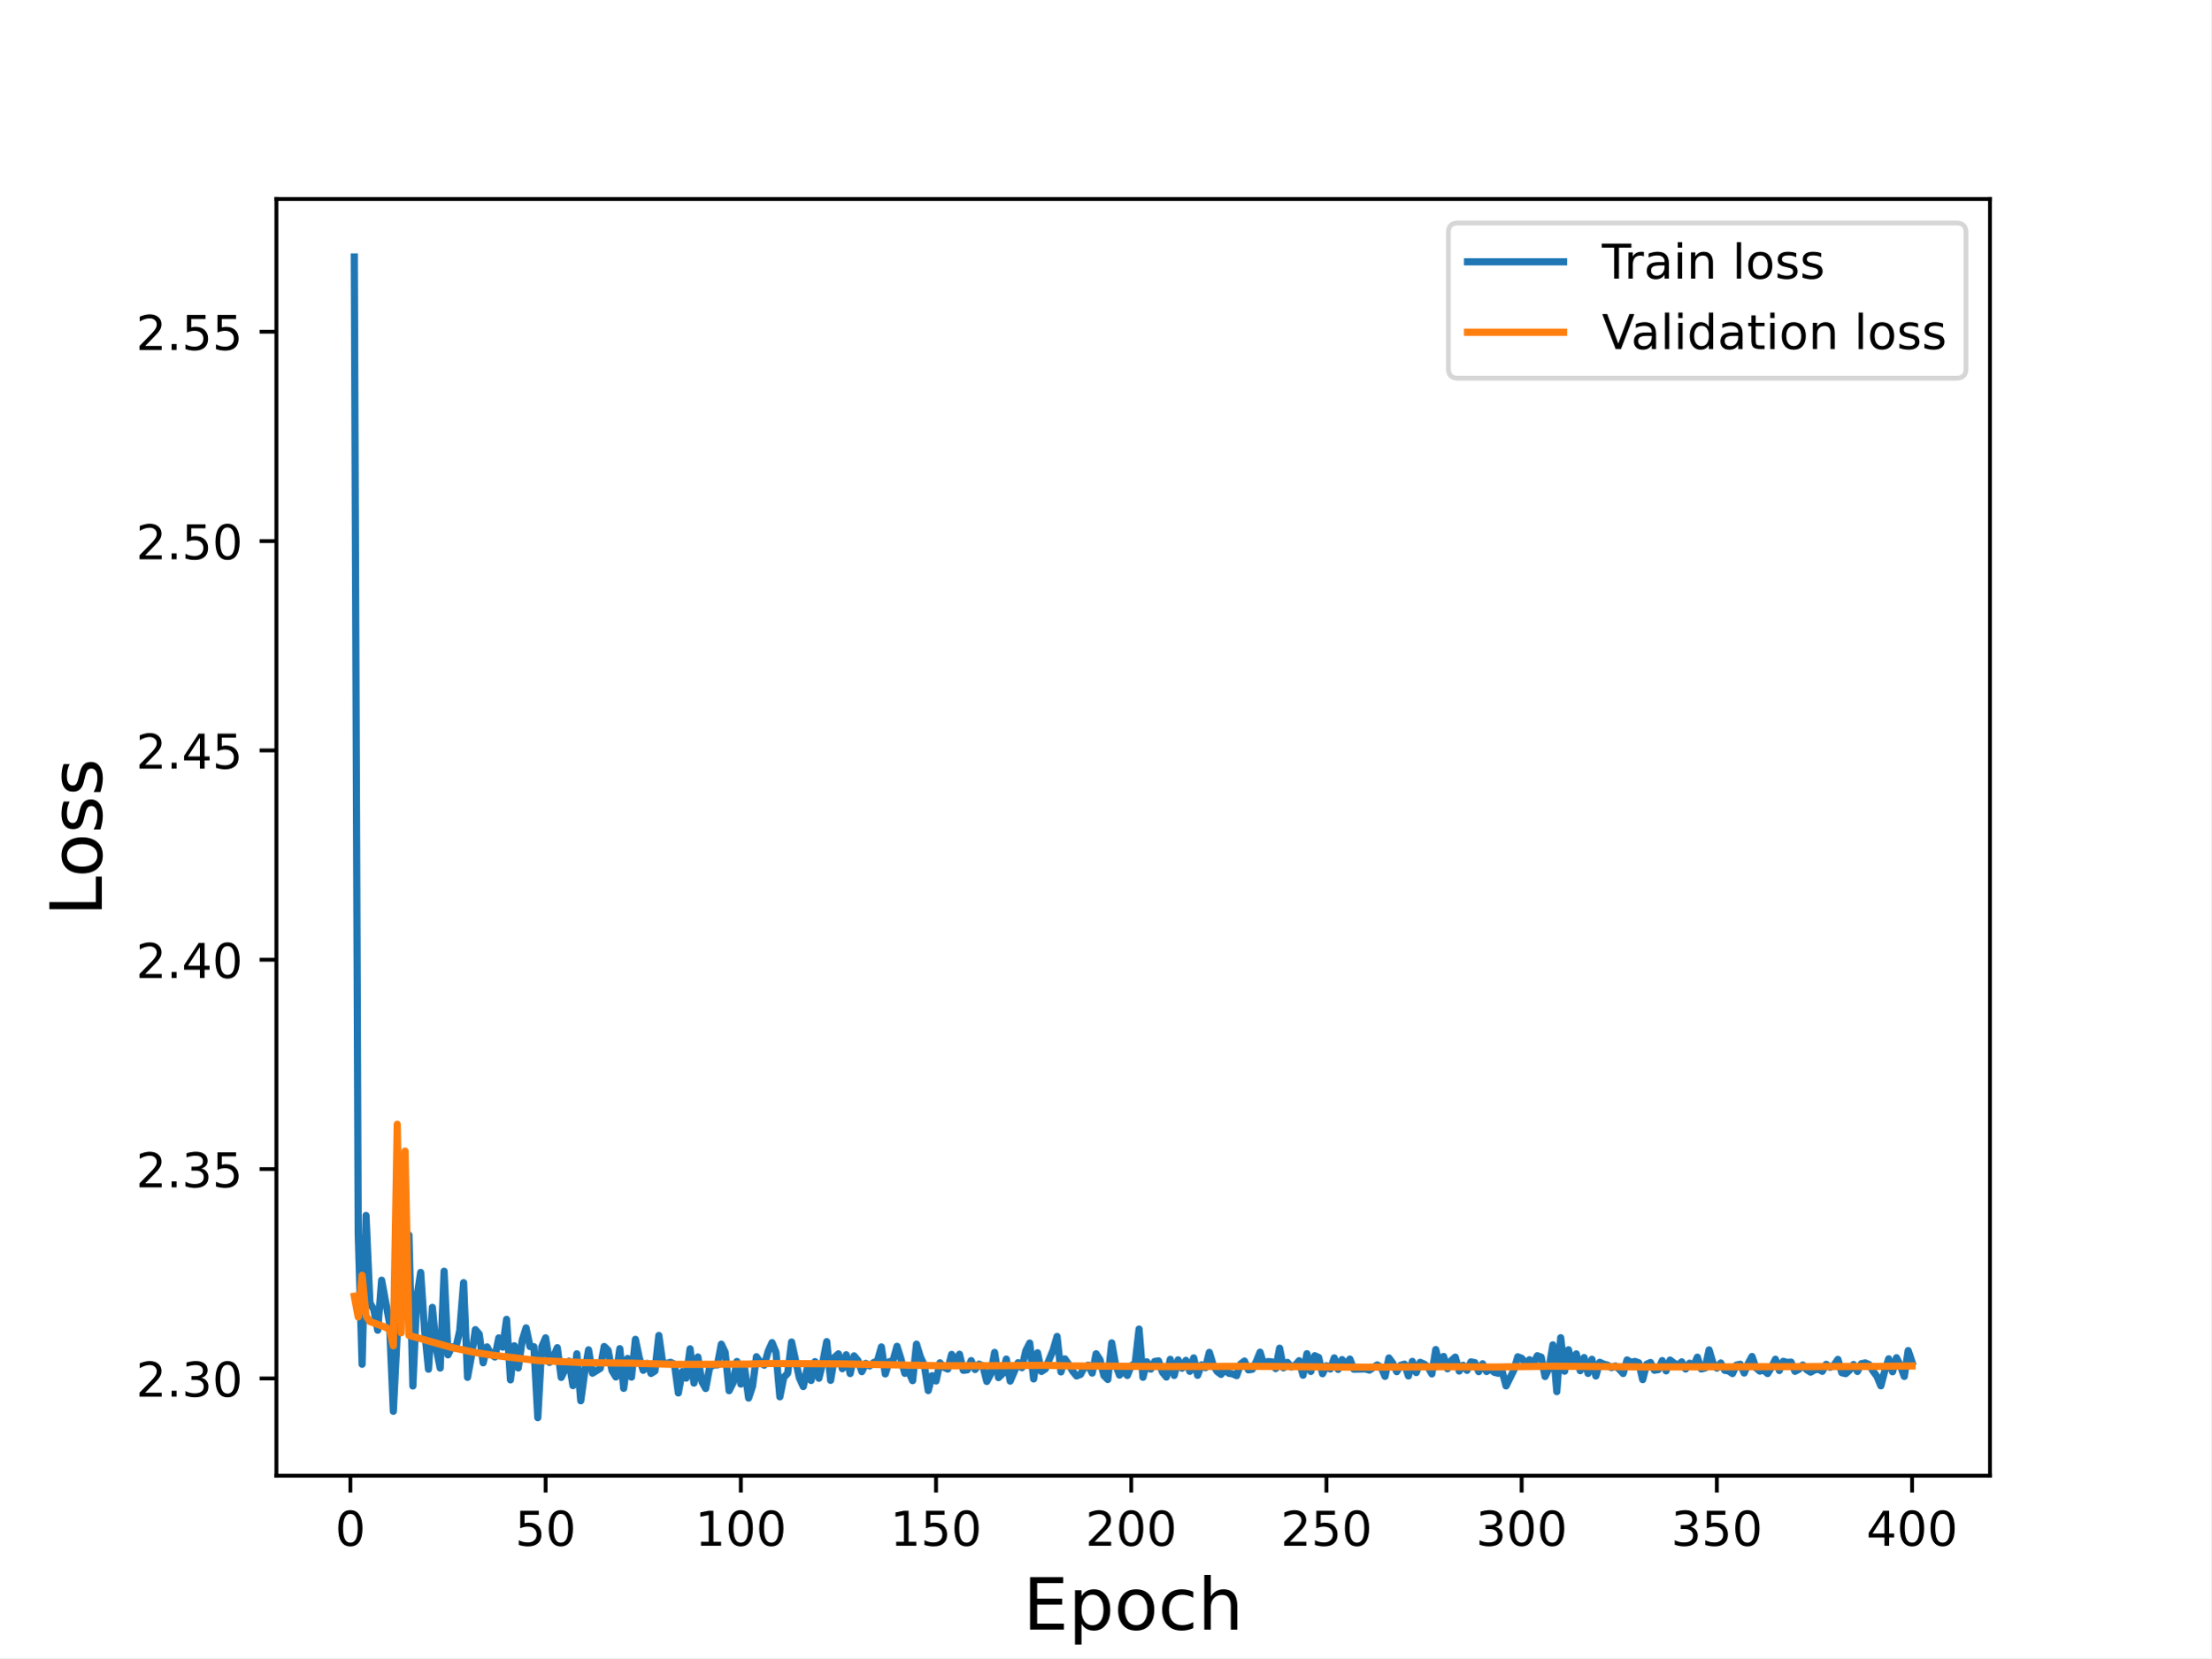
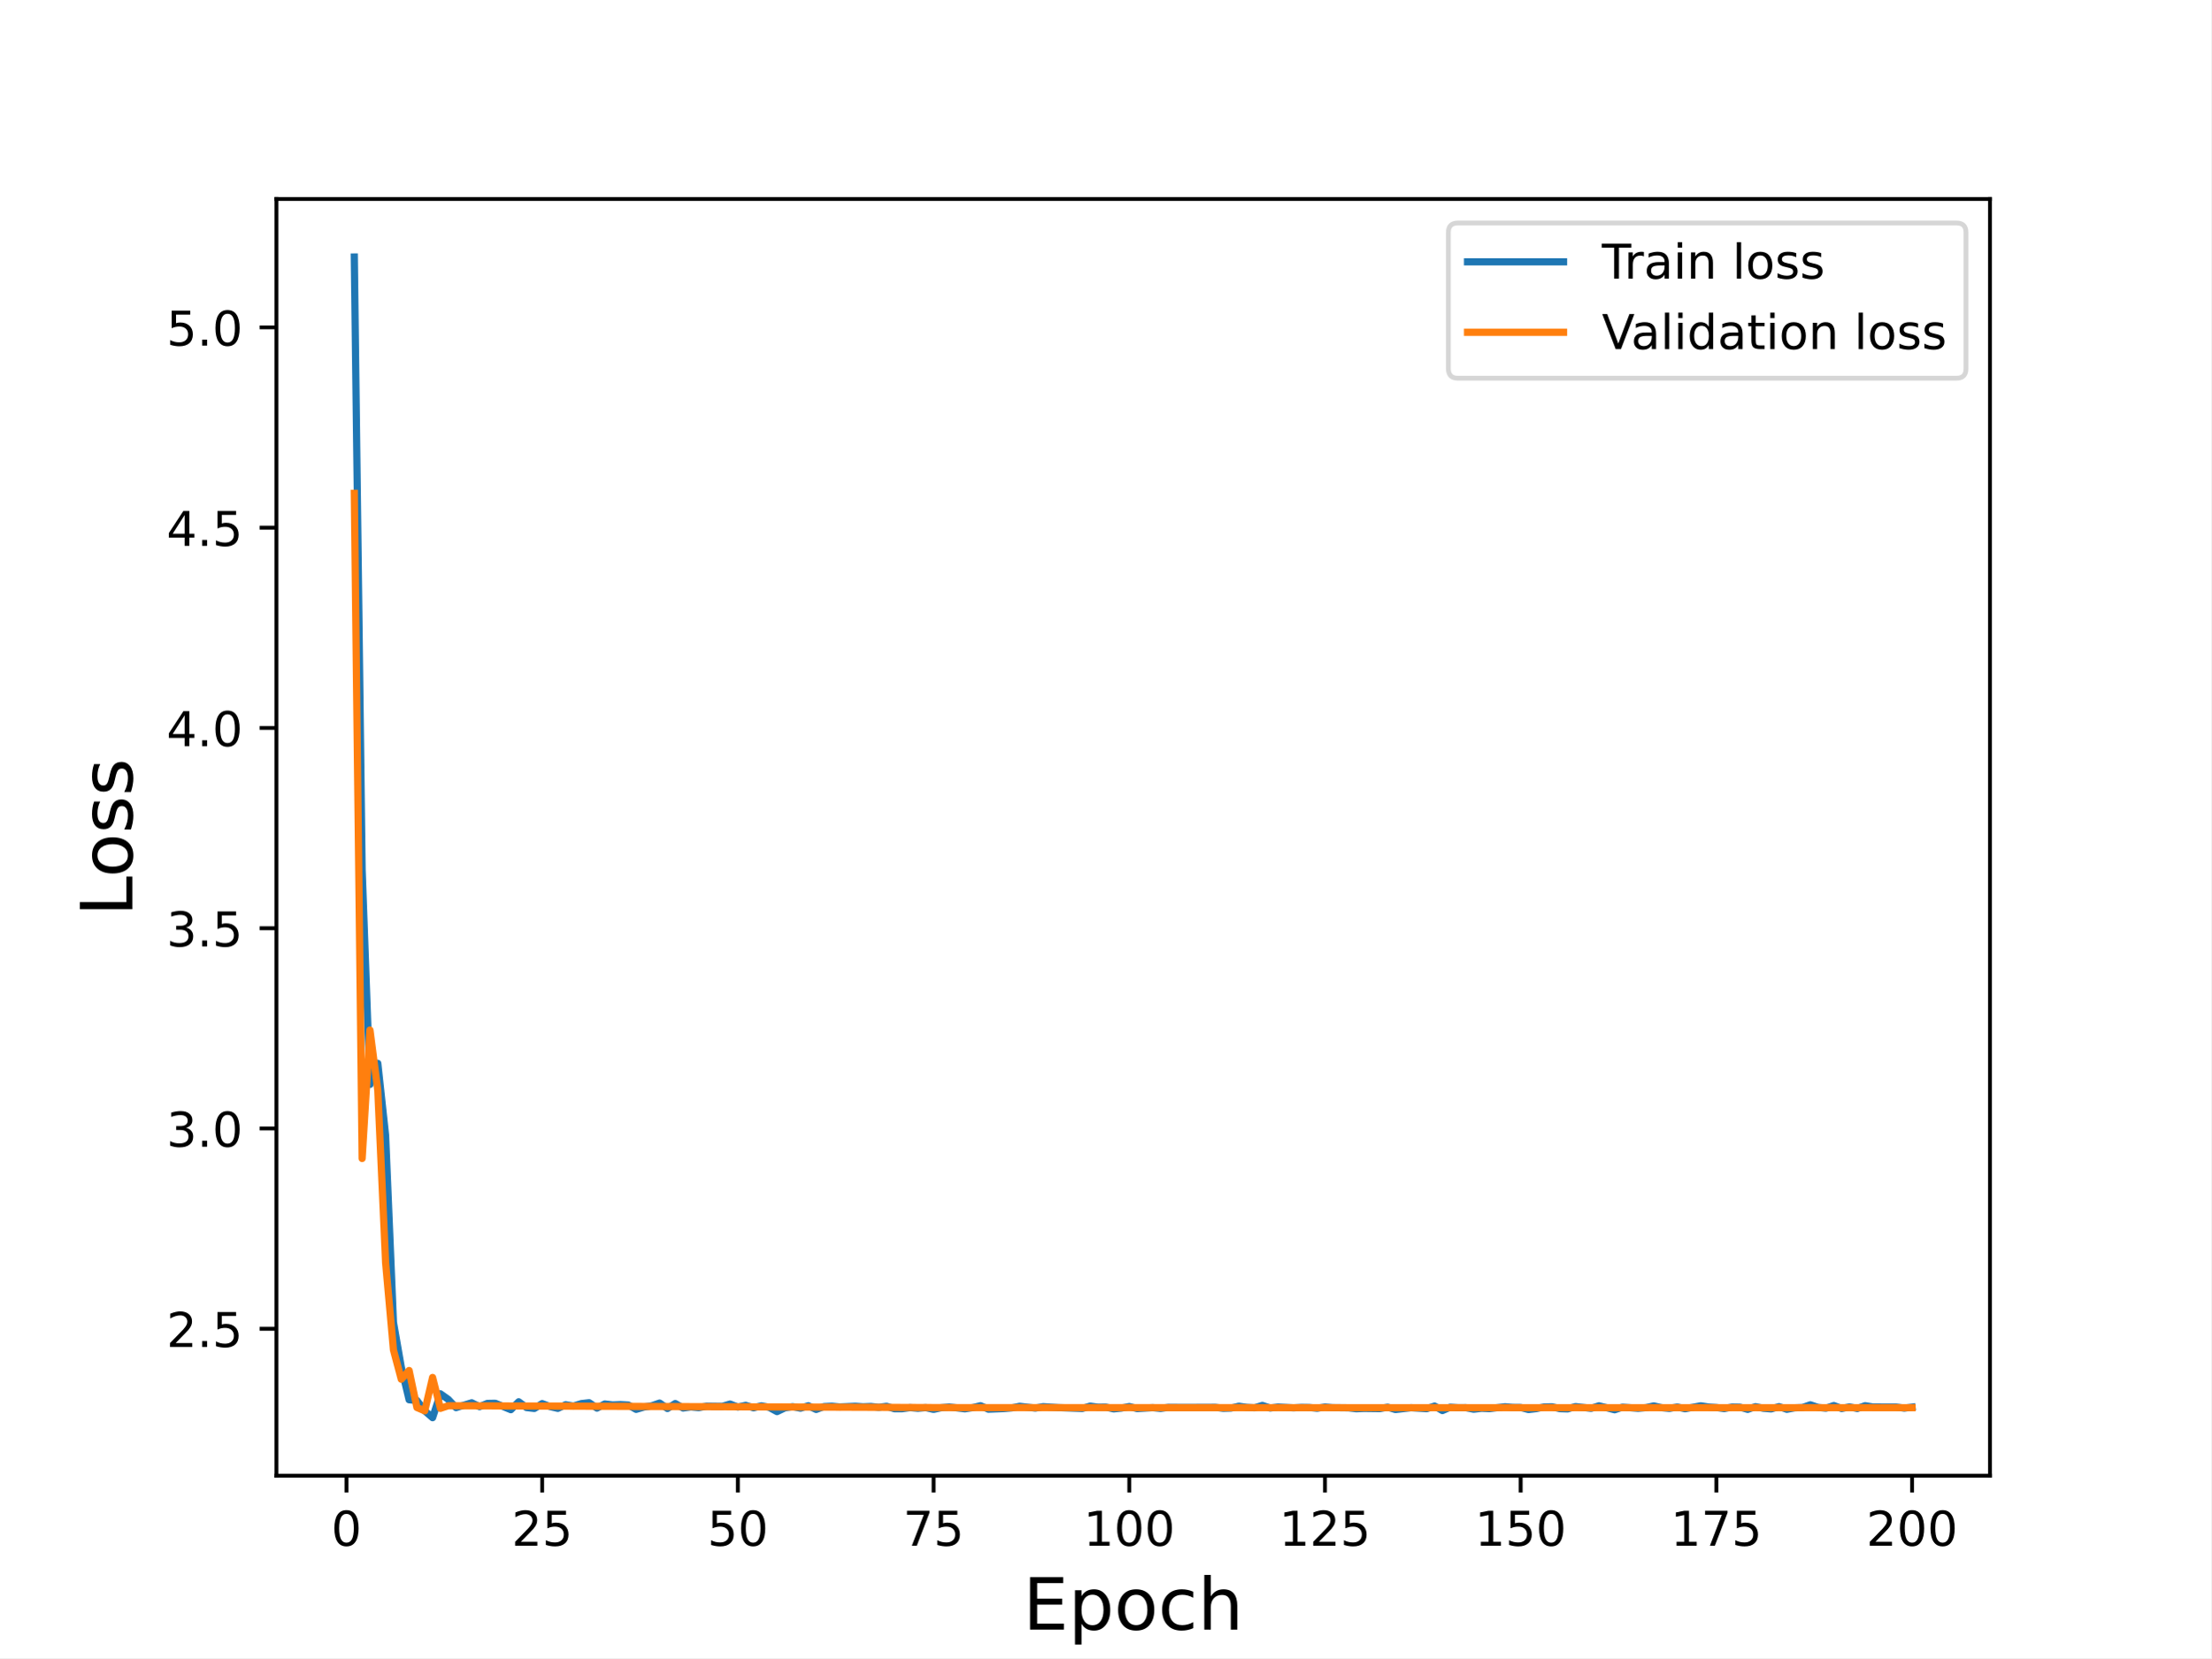
<svg xmlns="http://www.w3.org/2000/svg" xmlns:xlink="http://www.w3.org/1999/xlink" height="345.6pt" version="1.1" viewBox="0 0 460.8 345.6" width="460.8pt">
  <defs>
    <style type="text/css">*{stroke-linecap:butt;stroke-linejoin:round;}</style>
  </defs>
  <g id="figure_1">
    <g id="patch_1">
      <path d="M 0 345.6  L 460.8 345.6  L 460.8 0  L 0 0  z " style="fill:#ffffff;" />
    </g>
    <g id="axes_1">
      <g id="patch_2">
        <path d="M 57.6 307.584  L 414.72 307.584  L 414.72 41.472  L 57.6 41.472  z " style="fill:#ffffff;" />
      </g>
      <g id="matplotlib.axis_1">
        <g id="xtick_1">
          <g id="line2d_1">
            <defs>
-               <path d="M 0 0  L 0 3.5  " id="mcd200c291d" style="stroke:#000000;stroke-width:0.8;" />
-             </defs>
-             <g>
-               <use style="stroke:#000000;stroke-width:0.8;" x="73.019" xlink:href="#mcd200c291d" y="307.584" />
+               <path d="M 0 0  L 0 3.5  " id="m74b57b68b5" style="stroke:#000000;stroke-width:0.8;" />
+             </defs>
+             <g>
+               <use style="stroke:#000000;stroke-width:0.8;" x="72.201" xlink:href="#m74b57b68b5" y="307.584" />
            </g>
          </g>
          <g id="text_1">
-             <g transform="translate(69.83781 322.1824)scale(0.1 -0.1)">
+             <g transform="translate(69.02005 322.1824)scale(0.1 -0.1)">
              <defs>
                <path d="M 2034 4250  Q 1547 4250 1301 3770  Q 1056 3291 1056 2328  Q 1056 1369 1301 889  Q 1547 409 2034 409  Q 2525 409 2770 889  Q 3016 1369 3016 2328  Q 3016 3291 2770 3770  Q 2525 4250 2034 4250  z M 2034 4750  Q 2819 4750 3233 4129  Q 3647 3509 3647 2328  Q 3647 1150 3233 529  Q 2819 -91 2034 -91  Q 1250 -91 836 529  Q 422 1150 422 2328  Q 422 3509 836 4129  Q 1250 4750 2034 4750  z " id="DejaVuSans-30" transform="scale(0.015625)" />
              </defs>
              <use xlink:href="#DejaVuSans-30" />
            </g>
          </g>
        </g>
        <g id="xtick_2">
          <g id="line2d_2">
            <g>
-               <use style="stroke:#000000;stroke-width:0.8;" x="113.703" xlink:href="#mcd200c291d" y="307.584" />
+               <use style="stroke:#000000;stroke-width:0.8;" x="112.987" xlink:href="#m74b57b68b5" y="307.584" />
            </g>
          </g>
          <g id="text_2">
-             <g transform="translate(107.3401 322.1824)scale(0.1 -0.1)">
-               <defs>
+             <g transform="translate(106.6245 322.1824)scale(0.1 -0.1)">
+               <defs>
+                 <path d="M 1228 531  L 3431 531  L 3431 0  L 469 0  L 469 531  Q 828 903 1448 1529  Q 2069 2156 2228 2338  Q 2531 2678 2651 2914  Q 2772 3150 2772 3378  Q 2772 3750 2511 3984  Q 2250 4219 1831 4219  Q 1534 4219 1204 4116  Q 875 4013 500 3803  L 500 4441  Q 881 4594 1212 4672  Q 1544 4750 1819 4750  Q 2544 4750 2975 4387  Q 3406 4025 3406 3419  Q 3406 3131 3298 2873  Q 3191 2616 2906 2266  Q 2828 2175 2409 1742  Q 1991 1309 1228 531  z " id="DejaVuSans-32" transform="scale(0.015625)" />
                <path d="M 691 4666  L 3169 4666  L 3169 4134  L 1269 4134  L 1269 2991  Q 1406 3038 1543 3061  Q 1681 3084 1819 3084  Q 2600 3084 3056 2656  Q 3513 2228 3513 1497  Q 3513 744 3044 326  Q 2575 -91 1722 -91  Q 1428 -91 1123 -41  Q 819 9 494 109  L 494 744  Q 775 591 1075 516  Q 1375 441 1709 441  Q 2250 441 2565 725  Q 2881 1009 2881 1497  Q 2881 1984 2565 2268  Q 2250 2553 1709 2553  Q 1456 2553 1204 2497  Q 953 2441 691 2322  L 691 4666  z " id="DejaVuSans-35" transform="scale(0.015625)" />
              </defs>
+               <use xlink:href="#DejaVuSans-32" />
+               <use x="63.623" xlink:href="#DejaVuSans-35" />
+             </g>
+           </g>
+         </g>
+         <g id="xtick_3">
+           <g id="line2d_3">
+             <g>
+               <use style="stroke:#000000;stroke-width:0.8;" x="153.773" xlink:href="#m74b57b68b5" y="307.584" />
+             </g>
+           </g>
+           <g id="text_3">
+             <g transform="translate(147.4103 322.1824)scale(0.1 -0.1)">
              <use xlink:href="#DejaVuSans-35" />
              <use x="63.623" xlink:href="#DejaVuSans-30" />
            </g>
          </g>
        </g>
-         <g id="xtick_3">
-           <g id="line2d_3">
-             <g>
-               <use style="stroke:#000000;stroke-width:0.8;" x="154.386" xlink:href="#mcd200c291d" y="307.584" />
-             </g>
-           </g>
-           <g id="text_3">
-             <g transform="translate(144.8424 322.1824)scale(0.1 -0.1)">
+         <g id="xtick_4">
+           <g id="line2d_4">
+             <g>
+               <use style="stroke:#000000;stroke-width:0.8;" x="194.559" xlink:href="#m74b57b68b5" y="307.584" />
+             </g>
+           </g>
+           <g id="text_4">
+             <g transform="translate(188.196 322.1824)scale(0.1 -0.1)">
+               <defs>
+                 <path d="M 525 4666  L 3525 4666  L 3525 4397  L 1831 0  L 1172 0  L 2766 4134  L 525 4134  L 525 4666  z " id="DejaVuSans-37" transform="scale(0.015625)" />
+               </defs>
+               <use xlink:href="#DejaVuSans-37" />
+               <use x="63.623" xlink:href="#DejaVuSans-35" />
+             </g>
+           </g>
+         </g>
+         <g id="xtick_5">
+           <g id="line2d_5">
+             <g>
+               <use style="stroke:#000000;stroke-width:0.8;" x="235.344" xlink:href="#m74b57b68b5" y="307.584" />
+             </g>
+           </g>
+           <g id="text_5">
+             <g transform="translate(225.8005 322.1824)scale(0.1 -0.1)">
              <defs>
                <path d="M 794 531  L 1825 531  L 1825 4091  L 703 3866  L 703 4441  L 1819 4666  L 2450 4666  L 2450 531  L 3481 531  L 3481 0  L 794 0  L 794 531  z " id="DejaVuSans-31" transform="scale(0.015625)" />
              </defs>
              <use xlink:href="#DejaVuSans-31" />
              <use x="63.623" xlink:href="#DejaVuSans-30" />
              <use x="127.246" xlink:href="#DejaVuSans-30" />
            </g>
          </g>
        </g>
-         <g id="xtick_4">
-           <g id="line2d_4">
-             <g>
-               <use style="stroke:#000000;stroke-width:0.8;" x="195.07" xlink:href="#mcd200c291d" y="307.584" />
-             </g>
-           </g>
-           <g id="text_4">
-             <g transform="translate(185.5259 322.1824)scale(0.1 -0.1)">
+         <g id="xtick_6">
+           <g id="line2d_6">
+             <g>
+               <use style="stroke:#000000;stroke-width:0.8;" x="276.13" xlink:href="#m74b57b68b5" y="307.584" />
+             </g>
+           </g>
+           <g id="text_6">
+             <g transform="translate(266.5863 322.1824)scale(0.1 -0.1)">
+               <use xlink:href="#DejaVuSans-31" />
+               <use x="63.623" xlink:href="#DejaVuSans-32" />
+               <use x="127.246" xlink:href="#DejaVuSans-35" />
+             </g>
+           </g>
+         </g>
+         <g id="xtick_7">
+           <g id="line2d_7">
+             <g>
+               <use style="stroke:#000000;stroke-width:0.8;" x="316.916" xlink:href="#m74b57b68b5" y="307.584" />
+             </g>
+           </g>
+           <g id="text_7">
+             <g transform="translate(307.372 322.1824)scale(0.1 -0.1)">
              <use xlink:href="#DejaVuSans-31" />
              <use x="63.623" xlink:href="#DejaVuSans-35" />
              <use x="127.246" xlink:href="#DejaVuSans-30" />
            </g>
          </g>
        </g>
-         <g id="xtick_5">
-           <g id="line2d_5">
-             <g>
-               <use style="stroke:#000000;stroke-width:0.8;" x="235.753" xlink:href="#mcd200c291d" y="307.584" />
-             </g>
-           </g>
-           <g id="text_5">
-             <g transform="translate(226.2094 322.1824)scale(0.1 -0.1)">
-               <defs>
-                 <path d="M 1228 531  L 3431 531  L 3431 0  L 469 0  L 469 531  Q 828 903 1448 1529  Q 2069 2156 2228 2338  Q 2531 2678 2651 2914  Q 2772 3150 2772 3378  Q 2772 3750 2511 3984  Q 2250 4219 1831 4219  Q 1534 4219 1204 4116  Q 875 4013 500 3803  L 500 4441  Q 881 4594 1212 4672  Q 1544 4750 1819 4750  Q 2544 4750 2975 4387  Q 3406 4025 3406 3419  Q 3406 3131 3298 2873  Q 3191 2616 2906 2266  Q 2828 2175 2409 1742  Q 1991 1309 1228 531  z " id="DejaVuSans-32" transform="scale(0.015625)" />
-               </defs>
-               <use xlink:href="#DejaVuSans-32" />
-               <use x="63.623" xlink:href="#DejaVuSans-30" />
-               <use x="127.246" xlink:href="#DejaVuSans-30" />
-             </g>
-           </g>
-         </g>
-         <g id="xtick_6">
-           <g id="line2d_6">
-             <g>
-               <use style="stroke:#000000;stroke-width:0.8;" x="276.437" xlink:href="#mcd200c291d" y="307.584" />
-             </g>
-           </g>
-           <g id="text_6">
-             <g transform="translate(266.8929 322.1824)scale(0.1 -0.1)">
-               <use xlink:href="#DejaVuSans-32" />
-               <use x="63.623" xlink:href="#DejaVuSans-35" />
-               <use x="127.246" xlink:href="#DejaVuSans-30" />
-             </g>
-           </g>
-         </g>
-         <g id="xtick_7">
-           <g id="line2d_7">
-             <g>
-               <use style="stroke:#000000;stroke-width:0.8;" x="317.12" xlink:href="#mcd200c291d" y="307.584" />
-             </g>
-           </g>
-           <g id="text_7">
-             <g transform="translate(307.5765 322.1824)scale(0.1 -0.1)">
-               <defs>
-                 <path d="M 2597 2516  Q 3050 2419 3304 2112  Q 3559 1806 3559 1356  Q 3559 666 3084 287  Q 2609 -91 1734 -91  Q 1441 -91 1130 -33  Q 819 25 488 141  L 488 750  Q 750 597 1062 519  Q 1375 441 1716 441  Q 2309 441 2620 675  Q 2931 909 2931 1356  Q 2931 1769 2642 2001  Q 2353 2234 1838 2234  L 1294 2234  L 1294 2753  L 1863 2753  Q 2328 2753 2575 2939  Q 2822 3125 2822 3475  Q 2822 3834 2567 4026  Q 2313 4219 1838 4219  Q 1578 4219 1281 4162  Q 984 4106 628 3988  L 628 4550  Q 988 4650 1302 4700  Q 1616 4750 1894 4750  Q 2613 4750 3031 4423  Q 3450 4097 3450 3541  Q 3450 3153 3228 2886  Q 3006 2619 2597 2516  z " id="DejaVuSans-33" transform="scale(0.015625)" />
-               </defs>
-               <use xlink:href="#DejaVuSans-33" />
-               <use x="63.623" xlink:href="#DejaVuSans-30" />
-               <use x="127.246" xlink:href="#DejaVuSans-30" />
-             </g>
-           </g>
-         </g>
        <g id="xtick_8">
          <g id="line2d_8">
            <g>
-               <use style="stroke:#000000;stroke-width:0.8;" x="357.804" xlink:href="#mcd200c291d" y="307.584" />
+               <use style="stroke:#000000;stroke-width:0.8;" x="357.702" xlink:href="#m74b57b68b5" y="307.584" />
            </g>
          </g>
          <g id="text_8">
-             <g transform="translate(348.26 322.1824)scale(0.1 -0.1)">
-               <use xlink:href="#DejaVuSans-33" />
-               <use x="63.623" xlink:href="#DejaVuSans-35" />
-               <use x="127.246" xlink:href="#DejaVuSans-30" />
+             <g transform="translate(348.1578 322.1824)scale(0.1 -0.1)">
+               <use xlink:href="#DejaVuSans-31" />
+               <use x="63.623" xlink:href="#DejaVuSans-37" />
+               <use x="127.246" xlink:href="#DejaVuSans-35" />
            </g>
          </g>
        </g>
        <g id="xtick_9">
          <g id="line2d_9">
            <g>
-               <use style="stroke:#000000;stroke-width:0.8;" x="398.487" xlink:href="#mcd200c291d" y="307.584" />
+               <use style="stroke:#000000;stroke-width:0.8;" x="398.487" xlink:href="#m74b57b68b5" y="307.584" />
            </g>
          </g>
          <g id="text_9">
            <g transform="translate(388.9435 322.1824)scale(0.1 -0.1)">
-               <defs>
-                 <path d="M 2419 4116  L 825 1625  L 2419 1625  L 2419 4116  z M 2253 4666  L 3047 4666  L 3047 1625  L 3713 1625  L 3713 1100  L 3047 1100  L 3047 0  L 2419 0  L 2419 1100  L 313 1100  L 313 1709  L 2253 4666  z " id="DejaVuSans-34" transform="scale(0.015625)" />
-               </defs>
-               <use xlink:href="#DejaVuSans-34" />
+               <use xlink:href="#DejaVuSans-32" />
              <use x="63.623" xlink:href="#DejaVuSans-30" />
              <use x="127.246" xlink:href="#DejaVuSans-30" />
            </g>
          </g>
        </g>
        <g id="text_10">
          <g transform="translate(213.1936 339.6598)scale(0.15 -0.15)">
            <defs>
              <path d="M 628 4666  L 3578 4666  L 3578 4134  L 1259 4134  L 1259 2753  L 3481 2753  L 3481 2222  L 1259 2222  L 1259 531  L 3634 531  L 3634 0  L 628 0  L 628 4666  z " id="DejaVuSans-45" transform="scale(0.015625)" />
              <path d="M 1159 525  L 1159 -1331  L 581 -1331  L 581 3500  L 1159 3500  L 1159 2969  Q 1341 3281 1617 3432  Q 1894 3584 2278 3584  Q 2916 3584 3314 3078  Q 3713 2572 3713 1747  Q 3713 922 3314 415  Q 2916 -91 2278 -91  Q 1894 -91 1617 61  Q 1341 213 1159 525  z M 3116 1747  Q 3116 2381 2855 2742  Q 2594 3103 2138 3103  Q 1681 3103 1420 2742  Q 1159 2381 1159 1747  Q 1159 1113 1420 752  Q 1681 391 2138 391  Q 2594 391 2855 752  Q 3116 1113 3116 1747  z " id="DejaVuSans-70" transform="scale(0.015625)" />
              <path d="M 1959 3097  Q 1497 3097 1228 2736  Q 959 2375 959 1747  Q 959 1119 1226 758  Q 1494 397 1959 397  Q 2419 397 2687 759  Q 2956 1122 2956 1747  Q 2956 2369 2687 2733  Q 2419 3097 1959 3097  z M 1959 3584  Q 2709 3584 3137 3096  Q 3566 2609 3566 1747  Q 3566 888 3137 398  Q 2709 -91 1959 -91  Q 1206 -91 779 398  Q 353 888 353 1747  Q 353 2609 779 3096  Q 1206 3584 1959 3584  z " id="DejaVuSans-6f" transform="scale(0.015625)" />
              <path d="M 3122 3366  L 3122 2828  Q 2878 2963 2633 3030  Q 2388 3097 2138 3097  Q 1578 3097 1268 2742  Q 959 2388 959 1747  Q 959 1106 1268 751  Q 1578 397 2138 397  Q 2388 397 2633 464  Q 2878 531 3122 666  L 3122 134  Q 2881 22 2623 -34  Q 2366 -91 2075 -91  Q 1284 -91 818 406  Q 353 903 353 1747  Q 353 2603 823 3093  Q 1294 3584 2113 3584  Q 2378 3584 2631 3529  Q 2884 3475 3122 3366  z " id="DejaVuSans-63" transform="scale(0.015625)" />
              <path d="M 3513 2113  L 3513 0  L 2938 0  L 2938 2094  Q 2938 2591 2744 2837  Q 2550 3084 2163 3084  Q 1697 3084 1428 2787  Q 1159 2491 1159 1978  L 1159 0  L 581 0  L 581 4863  L 1159 4863  L 1159 2956  Q 1366 3272 1645 3428  Q 1925 3584 2291 3584  Q 2894 3584 3203 3211  Q 3513 2838 3513 2113  z " id="DejaVuSans-68" transform="scale(0.015625)" />
            </defs>
            <use xlink:href="#DejaVuSans-45" />
            <use x="63.184" xlink:href="#DejaVuSans-70" />
            <use x="126.66" xlink:href="#DejaVuSans-6f" />
            <use x="187.842" xlink:href="#DejaVuSans-63" />
            <use x="242.822" xlink:href="#DejaVuSans-68" />
          </g>
        </g>
      </g>
      <g id="matplotlib.axis_2">
        <g id="ytick_1">
          <g id="line2d_10">
            <defs>
-               <path d="M 0 0  L -3.5 0  " id="mec51af619d" style="stroke:#000000;stroke-width:0.8;" />
-             </defs>
-             <g>
-               <use style="stroke:#000000;stroke-width:0.8;" x="57.6" xlink:href="#mec51af619d" y="287.312" />
+               <path d="M 0 0  L -3.5 0  " id="m30f7eaedf1" style="stroke:#000000;stroke-width:0.8;" />
+             </defs>
+             <g>
+               <use style="stroke:#000000;stroke-width:0.8;" x="57.6" xlink:href="#m30f7eaedf1" y="276.959" />
            </g>
          </g>
          <g id="text_11">
-             <g transform="translate(28.33438 291.1111)scale(0.1 -0.1)">
+             <g transform="translate(34.69687 280.758)scale(0.1 -0.1)">
              <defs>
                <path d="M 684 794  L 1344 794  L 1344 0  L 684 0  L 684 794  z " id="DejaVuSans-2e" transform="scale(0.015625)" />
              </defs>
              <use xlink:href="#DejaVuSans-32" />
              <use x="63.623" xlink:href="#DejaVuSans-2e" />
-               <use x="95.41" xlink:href="#DejaVuSans-33" />
-               <use x="159.033" xlink:href="#DejaVuSans-30" />
+               <use x="95.41" xlink:href="#DejaVuSans-35" />
            </g>
          </g>
        </g>
        <g id="ytick_2">
          <g id="line2d_11">
            <g>
-               <use style="stroke:#000000;stroke-width:0.8;" x="57.6" xlink:href="#mec51af619d" y="243.677" />
+               <use style="stroke:#000000;stroke-width:0.8;" x="57.6" xlink:href="#m30f7eaedf1" y="235.213" />
            </g>
          </g>
          <g id="text_12">
-             <g transform="translate(28.33438 247.4763)scale(0.1 -0.1)">
-               <use xlink:href="#DejaVuSans-32" />
-               <use x="63.623" xlink:href="#DejaVuSans-2e" />
-               <use x="95.41" xlink:href="#DejaVuSans-33" />
-               <use x="159.033" xlink:href="#DejaVuSans-35" />
+             <g transform="translate(34.69687 239.0127)scale(0.1 -0.1)">
+               <defs>
+                 <path d="M 2597 2516  Q 3050 2419 3304 2112  Q 3559 1806 3559 1356  Q 3559 666 3084 287  Q 2609 -91 1734 -91  Q 1441 -91 1130 -33  Q 819 25 488 141  L 488 750  Q 750 597 1062 519  Q 1375 441 1716 441  Q 2309 441 2620 675  Q 2931 909 2931 1356  Q 2931 1769 2642 2001  Q 2353 2234 1838 2234  L 1294 2234  L 1294 2753  L 1863 2753  Q 2328 2753 2575 2939  Q 2822 3125 2822 3475  Q 2822 3834 2567 4026  Q 2313 4219 1838 4219  Q 1578 4219 1281 4162  Q 984 4106 628 3988  L 628 4550  Q 988 4650 1302 4700  Q 1616 4750 1894 4750  Q 2613 4750 3031 4423  Q 3450 4097 3450 3541  Q 3450 3153 3228 2886  Q 3006 2619 2597 2516  z " id="DejaVuSans-33" transform="scale(0.015625)" />
+               </defs>
+               <use xlink:href="#DejaVuSans-33" />
+               <use x="63.623" xlink:href="#DejaVuSans-2e" />
+               <use x="95.41" xlink:href="#DejaVuSans-30" />
            </g>
          </g>
        </g>
        <g id="ytick_3">
          <g id="line2d_12">
            <g>
-               <use style="stroke:#000000;stroke-width:0.8;" x="57.6" xlink:href="#mec51af619d" y="200.042" />
+               <use style="stroke:#000000;stroke-width:0.8;" x="57.6" xlink:href="#m30f7eaedf1" y="193.468" />
            </g>
          </g>
          <g id="text_13">
-             <g transform="translate(28.33438 203.8415)scale(0.1 -0.1)">
-               <use xlink:href="#DejaVuSans-32" />
-               <use x="63.623" xlink:href="#DejaVuSans-2e" />
-               <use x="95.41" xlink:href="#DejaVuSans-34" />
-               <use x="159.033" xlink:href="#DejaVuSans-30" />
+             <g transform="translate(34.69687 197.2674)scale(0.1 -0.1)">
+               <use xlink:href="#DejaVuSans-33" />
+               <use x="63.623" xlink:href="#DejaVuSans-2e" />
+               <use x="95.41" xlink:href="#DejaVuSans-35" />
            </g>
          </g>
        </g>
        <g id="ytick_4">
          <g id="line2d_13">
            <g>
-               <use style="stroke:#000000;stroke-width:0.8;" x="57.6" xlink:href="#mec51af619d" y="156.408" />
+               <use style="stroke:#000000;stroke-width:0.8;" x="57.6" xlink:href="#m30f7eaedf1" y="151.723" />
            </g>
          </g>
          <g id="text_14">
-             <g transform="translate(28.33438 160.2068)scale(0.1 -0.1)">
-               <use xlink:href="#DejaVuSans-32" />
-               <use x="63.623" xlink:href="#DejaVuSans-2e" />
-               <use x="95.41" xlink:href="#DejaVuSans-34" />
-               <use x="159.033" xlink:href="#DejaVuSans-35" />
+             <g transform="translate(34.69687 155.5221)scale(0.1 -0.1)">
+               <defs>
+                 <path d="M 2419 4116  L 825 1625  L 2419 1625  L 2419 4116  z M 2253 4666  L 3047 4666  L 3047 1625  L 3713 1625  L 3713 1100  L 3047 1100  L 3047 0  L 2419 0  L 2419 1100  L 313 1100  L 313 1709  L 2253 4666  z " id="DejaVuSans-34" transform="scale(0.015625)" />
+               </defs>
+               <use xlink:href="#DejaVuSans-34" />
+               <use x="63.623" xlink:href="#DejaVuSans-2e" />
+               <use x="95.41" xlink:href="#DejaVuSans-30" />
            </g>
          </g>
        </g>
        <g id="ytick_5">
          <g id="line2d_14">
            <g>
-               <use style="stroke:#000000;stroke-width:0.8;" x="57.6" xlink:href="#mec51af619d" y="112.773" />
+               <use style="stroke:#000000;stroke-width:0.8;" x="57.6" xlink:href="#m30f7eaedf1" y="109.978" />
            </g>
          </g>
          <g id="text_15">
-             <g transform="translate(28.33438 116.572)scale(0.1 -0.1)">
-               <use xlink:href="#DejaVuSans-32" />
+             <g transform="translate(34.69687 113.7768)scale(0.1 -0.1)">
+               <use xlink:href="#DejaVuSans-34" />
              <use x="63.623" xlink:href="#DejaVuSans-2e" />
              <use x="95.41" xlink:href="#DejaVuSans-35" />
-               <use x="159.033" xlink:href="#DejaVuSans-30" />
            </g>
          </g>
        </g>
        <g id="ytick_6">
          <g id="line2d_15">
            <g>
-               <use style="stroke:#000000;stroke-width:0.8;" x="57.6" xlink:href="#mec51af619d" y="69.138" />
+               <use style="stroke:#000000;stroke-width:0.8;" x="57.6" xlink:href="#m30f7eaedf1" y="68.232" />
            </g>
          </g>
          <g id="text_16">
-             <g transform="translate(28.33438 72.93723)scale(0.1 -0.1)">
-               <use xlink:href="#DejaVuSans-32" />
-               <use x="63.623" xlink:href="#DejaVuSans-2e" />
-               <use x="95.41" xlink:href="#DejaVuSans-35" />
-               <use x="159.033" xlink:href="#DejaVuSans-35" />
+             <g transform="translate(34.69687 72.03153)scale(0.1 -0.1)">
+               <use xlink:href="#DejaVuSans-35" />
+               <use x="63.623" xlink:href="#DejaVuSans-2e" />
+               <use x="95.41" xlink:href="#DejaVuSans-30" />
            </g>
          </g>
        </g>
        <g id="text_17">
-           <g transform="translate(21.21484 190.9788)rotate(-90)scale(0.15 -0.15)">
+           <g transform="translate(27.57734 190.9788)rotate(-90)scale(0.15 -0.15)">
            <defs>
              <path d="M 628 4666  L 1259 4666  L 1259 531  L 3531 531  L 3531 0  L 628 0  L 628 4666  z " id="DejaVuSans-4c" transform="scale(0.015625)" />
              <path d="M 2834 3397  L 2834 2853  Q 2591 2978 2328 3040  Q 2066 3103 1784 3103  Q 1356 3103 1142 2972  Q 928 2841 928 2578  Q 928 2378 1081 2264  Q 1234 2150 1697 2047  L 1894 2003  Q 2506 1872 2764 1633  Q 3022 1394 3022 966  Q 3022 478 2636 193  Q 2250 -91 1575 -91  Q 1294 -91 989 -36  Q 684 19 347 128  L 347 722  Q 666 556 975 473  Q 1284 391 1588 391  Q 1994 391 2212 530  Q 2431 669 2431 922  Q 2431 1156 2273 1281  Q 2116 1406 1581 1522  L 1381 1569  Q 847 1681 609 1914  Q 372 2147 372 2553  Q 372 3047 722 3315  Q 1072 3584 1716 3584  Q 2034 3584 2315 3537  Q 2597 3491 2834 3397  z " id="DejaVuSans-73" transform="scale(0.015625)" />
            </defs>
            <use xlink:href="#DejaVuSans-4c" />
            <use x="53.963" xlink:href="#DejaVuSans-6f" />
            <use x="115.145" xlink:href="#DejaVuSans-73" />
            <use x="167.244" xlink:href="#DejaVuSans-73" />
          </g>
        </g>
      </g>
      <g id="line2d_16">
-         <path clip-path="url(#p91cae9b545)" d="M 73.833 53.568  L 74.646 257.136  L 75.46 284.355  L 76.274 253.348  L 77.087 271.535  L 77.901 272.983  L 78.715 277.264  L 79.528 266.83  L 81.156 275.671  L 81.969 294.159  L 82.783 277.926  L 83.597 254.12  L 84.41 266.844  L 85.224 257.43  L 86.038 288.892  L 86.851 270.481  L 87.665 265.214  L 88.479 277.284  L 89.292 285.392  L 90.106 272.496  L 90.92 281.129  L 91.733 285.149  L 92.547 264.96  L 93.361 282.397  L 94.174 280.723  L 94.988 280.961  L 95.802 277.34  L 96.616 267.348  L 97.429 287.088  L 98.243 282.682  L 99.057 277.138  L 99.87 278.07  L 100.684 284.055  L 101.498 280.739  L 102.311 282.185  L 103.125 282.854  L 103.939 278.864  L 104.752 280.788  L 105.566 274.992  L 106.38 287.611  L 107.193 280.508  L 108.007 285.129  L 108.821 279.363  L 109.634 276.768  L 110.448 280.666  L 111.262 280.696  L 112.075 295.488  L 112.889 280.736  L 113.703 278.849  L 114.516 283.978  L 115.33 282.8  L 116.144 280.9  L 116.957 287.101  L 118.585 283.713  L 119.398 288.815  L 120.212 282.176  L 121.026 291.971  L 121.839 286.071  L 122.653 281.342  L 123.467 286.215  L 125.094 285.213  L 125.908 280.649  L 126.721 281.437  L 127.535 285.685  L 128.349 287.011  L 129.162 281.108  L 129.976 289.376  L 130.79 283.148  L 131.603 287.039  L 132.417 279.155  L 133.231 283.052  L 134.044 285.622  L 134.858 284.167  L 135.672 286.274  L 136.485 285.758  L 137.299 278.352  L 138.113 284.113  L 138.926 284.178  L 139.74 283.948  L 140.554 284.335  L 141.367 290.34  L 142.181 285.892  L 142.995 287.253  L 143.808 281.138  L 144.622 288.287  L 145.436 282.831  L 146.249 287.941  L 147.063 289.413  L 147.877 285.057  L 148.69 284.504  L 149.504 284.509  L 150.318 280.175  L 151.131 281.875  L 151.945 289.869  L 152.759 288.248  L 153.572 283.776  L 154.386 288.489  L 155.2 285.328  L 156.013 291.401  L 156.827 288.924  L 157.641 282.782  L 158.454 283.939  L 159.268 284.555  L 160.082 281.658  L 160.895 279.843  L 161.709 281.845  L 162.523 291.146  L 163.336 287.111  L 164.15 286.241  L 164.964 279.715  L 166.591 287.208  L 167.405 289.011  L 168.219 285.185  L 169.032 287.742  L 169.846 283.81  L 170.66 287.283  L 171.473 283.917  L 172.287 279.635  L 173.101 287.704  L 173.914 282.901  L 174.728 282.188  L 175.542 285.291  L 176.355 282.383  L 177.169 286.296  L 177.983 282.607  L 178.796 283.561  L 179.61 285.897  L 180.424 284.164  L 181.237 284.712  L 182.051 284.007  L 182.865 283.662  L 183.678 280.745  L 184.492 286.378  L 185.306 283.843  L 186.119 283.591  L 186.933 280.611  L 187.747 283.208  L 188.56 286.247  L 189.374 285.915  L 190.188 287.776  L 191.001 280.162  L 191.815 282.836  L 192.629 284.555  L 193.442 289.85  L 194.256 286.739  L 195.07 287.846  L 195.883 284.052  L 196.697 284.989  L 197.511 285.365  L 198.324 282.299  L 199.138 283.702  L 199.952 282.268  L 200.765 285.624  L 201.579 285.522  L 202.393 283.593  L 203.206 285.456  L 204.02 284.32  L 204.834 284.694  L 205.647 287.943  L 206.461 286.415  L 207.275 281.881  L 208.088 287.142  L 208.902 286.352  L 209.716 283.274  L 210.529 287.872  L 212.157 284.032  L 212.97 285.08  L 213.784 281.537  L 214.598 279.938  L 215.411 287.423  L 216.225 281.962  L 217.039 285.857  L 217.852 285.326  L 219.48 281.366  L 220.293 278.554  L 221.107 285.953  L 221.921 283.229  L 222.734 284.402  L 223.548 285.811  L 224.362 286.799  L 225.175 286.479  L 225.989 284.967  L 226.803 284.544  L 227.616 286.202  L 228.43 282.17  L 229.244 283.43  L 230.057 286.71  L 230.871 287.529  L 231.685 279.898  L 232.498 284.484  L 233.312 286.622  L 234.126 285.628  L 234.939 286.698  L 235.753 284.658  L 236.567 284.187  L 237.381 277.017  L 238.194 287.075  L 239.008 283.856  L 239.822 285.374  L 240.635 283.77  L 241.449 283.662  L 242.263 286.037  L 243.076 287.02  L 243.89 283.329  L 244.704 286.692  L 245.517 283.437  L 246.331 285.198  L 247.145 283.544  L 247.958 285.837  L 248.772 283.031  L 249.586 286.664  L 250.399 284.473  L 251.213 285.077  L 252.027 281.876  L 252.84 284.521  L 253.654 285.854  L 254.468 286.469  L 255.281 285.47  L 256.095 286.239  L 256.909 286.365  L 257.722 286.737  L 258.536 284.313  L 259.35 283.691  L 260.163 285.53  L 260.977 285.409  L 261.791 283.841  L 262.604 281.841  L 263.418 284.559  L 264.232 283.791  L 265.045 283.855  L 265.859 285.269  L 266.673 281.002  L 267.486 285.109  L 268.3 283.964  L 269.114 284.913  L 269.927 284.547  L 270.741 283.622  L 271.555 286.644  L 272.368 282.156  L 273.182 285.856  L 273.996 282.578  L 274.809 282.935  L 275.623 286.334  L 276.437 284.671  L 277.25 285.353  L 278.064 283.027  L 278.878 285.436  L 279.691 283.385  L 280.505 284.478  L 281.319 283.277  L 282.132 285.396  L 284.573 285.343  L 285.387 285.587  L 287.014 284.49  L 287.828 284.981  L 288.642 286.881  L 289.455 283.044  L 290.269 284.154  L 291.083 285.902  L 291.896 284.567  L 292.71 284.33  L 293.524 286.794  L 294.337 283.755  L 295.151 286.089  L 295.965 283.954  L 296.778 284.309  L 297.592 284.908  L 298.406 286.377  L 299.219 281.293  L 300.033 284.573  L 300.847 282.729  L 301.66 285.306  L 302.474 283.578  L 303.288 282.863  L 304.101 285.776  L 304.915 284.56  L 305.729 285.632  L 306.543 283.862  L 307.356 284.013  L 308.17 285.899  L 308.984 284.259  L 309.797 285.87  L 310.611 285.339  L 311.425 286.037  L 312.238 286.239  L 313.052 285.797  L 313.866 288.875  L 315.493 285.582  L 316.307 282.798  L 317.12 283.111  L 317.934 284.169  L 318.748 283.411  L 319.561 284.257  L 320.375 282.581  L 321.189 282.87  L 322.002 286.914  L 322.816 285.186  L 323.63 280.312  L 324.443 290.066  L 325.257 278.824  L 326.071 285.808  L 326.884 281.331  L 327.698 284.778  L 328.512 282.192  L 329.325 285.699  L 330.139 282.961  L 330.953 286.263  L 331.766 283.324  L 332.58 286.807  L 333.394 283.945  L 334.207 284.323  L 335.021 284.539  L 335.835 285.071  L 336.648 284.712  L 337.462 285.384  L 338.276 286.288  L 339.089 283.457  L 339.903 283.982  L 340.717 283.766  L 341.53 284.055  L 342.344 287.555  L 343.158 284.348  L 343.971 283.989  L 344.785 285.608  L 345.599 285.471  L 346.412 283.594  L 347.226 285.737  L 348.04 283.487  L 348.853 284.097  L 349.667 284.566  L 350.481 283.858  L 351.294 285.358  L 352.108 284.13  L 352.922 284.725  L 353.735 282.876  L 354.549 285.346  L 355.363 285.134  L 356.176 281.359  L 356.99 284.073  L 357.804 285.175  L 358.617 284.088  L 359.431 285.616  L 360.245 285.747  L 361.058 286.297  L 361.872 284.528  L 362.686 284.349  L 363.499 286.185  L 364.313 284.224  L 365.127 282.738  L 365.94 285.086  L 366.754 285.792  L 367.568 285.58  L 368.381 286.29  L 369.195 285.008  L 370.009 283.312  L 370.822 285.663  L 371.636 283.743  L 372.45 283.993  L 373.263 283.908  L 374.077 285.829  L 374.891 285.417  L 375.704 284.506  L 376.518 285.49  L 377.332 286.003  L 378.146 285.541  L 378.959 285.367  L 379.773 285.829  L 380.587 284.367  L 381.4 284.987  L 382.214 284.526  L 383.028 283.342  L 383.841 286.12  L 384.655 286.316  L 385.469 285.575  L 386.282 284.413  L 387.096 285.856  L 387.91 284.241  L 388.723 284.077  L 389.537 284.431  L 390.351 285.779  L 391.164 286.874  L 391.978 288.849  L 392.792 285.764  L 393.605 283.227  L 394.419 285.924  L 395.233 282.997  L 396.046 284.645  L 396.86 286.895  L 397.674 281.504  L 398.487 283.909  L 398.487 283.909  " style="fill:none;stroke:#1f77b4;stroke-linecap:square;stroke-width:1.5;" />
+         <path clip-path="url(#p0178f2bde0)" d="M 73.833 53.568  L 75.464 181.289  L 77.096 226.037  L 78.727 221.639  L 80.358 236.678  L 81.99 275.613  L 83.621 284.956  L 85.253 291.755  L 86.884 291.913  L 88.516 294.072  L 90.147 295.488  L 91.778 290.517  L 93.41 291.673  L 95.041 293.399  L 98.304 292.388  L 99.936 293.202  L 101.567 292.517  L 103.198 292.485  L 106.461 293.824  L 108.093 292.18  L 109.724 293.384  L 111.356 293.57  L 112.987 292.559  L 114.618 293.18  L 116.25 293.552  L 117.881 292.793  L 119.513 293.076  L 121.144 292.558  L 122.776 292.372  L 124.407 293.499  L 126.038 292.635  L 127.67 292.834  L 129.301 292.764  L 130.933 292.851  L 132.564 293.756  L 134.196 293.285  L 135.827 293.016  L 137.458 292.444  L 139.09 293.582  L 140.721 292.546  L 142.353 293.484  L 143.984 293.258  L 145.616 293.41  L 147.247 293.099  L 150.51 293.14  L 152.141 292.648  L 153.773 293.289  L 155.404 292.919  L 157.036 293.444  L 158.667 293.024  L 160.299 293.346  L 161.93 294.224  L 163.561 293.449  L 165.193 293.193  L 166.824 293.52  L 168.456 293.009  L 170.087 293.775  L 171.719 293.179  L 173.35 293.098  L 174.981 293.257  L 178.244 293.111  L 179.876 293.22  L 181.507 293.156  L 183.139 293.336  L 184.77 293.118  L 186.401 293.635  L 188.033 293.628  L 189.664 293.4  L 191.296 293.546  L 192.927 293.4  L 194.559 293.764  L 196.19 293.413  L 197.821 293.265  L 201.084 293.649  L 202.716 293.402  L 204.347 292.999  L 205.979 293.722  L 209.241 293.597  L 210.873 293.459  L 212.504 293.118  L 215.767 293.506  L 217.399 293.191  L 220.661 293.407  L 225.556 293.581  L 227.187 293.082  L 228.819 293.306  L 230.45 293.289  L 232.081 293.661  L 233.713 293.502  L 235.344 293.166  L 236.976 293.602  L 240.239 293.413  L 241.87 293.573  L 243.501 293.345  L 246.764 293.368  L 253.29 293.343  L 254.921 293.552  L 256.553 293.503  L 258.184 293.101  L 259.816 293.343  L 261.447 293.444  L 263.079 292.937  L 264.71 293.493  L 266.341 293.27  L 269.604 293.453  L 271.236 293.35  L 272.867 293.376  L 274.499 293.542  L 276.13 293.267  L 277.761 293.415  L 281.024 293.449  L 282.656 293.634  L 284.287 293.569  L 287.55 293.611  L 289.181 293.31  L 290.813 293.79  L 294.076 293.426  L 297.339 293.623  L 298.97 293.075  L 300.601 294.002  L 302.233 293.308  L 303.864 293.424  L 305.496 293.419  L 307.127 293.727  L 308.759 293.539  L 310.39 293.614  L 313.653 293.214  L 315.284 293.355  L 316.916 293.371  L 318.547 293.792  L 320.179 293.605  L 321.81 293.257  L 323.441 293.222  L 325.073 293.619  L 326.704 293.667  L 328.336 293.178  L 331.599 293.558  L 333.23 293.021  L 336.493 293.842  L 338.124 293.305  L 341.387 293.552  L 343.019 293.411  L 344.65 293.04  L 346.282 293.419  L 347.913 293.57  L 349.544 293.269  L 351.176 293.64  L 354.439 293.017  L 356.07 293.272  L 357.702 293.382  L 359.333 293.606  L 360.964 293.278  L 362.596 293.304  L 364.227 293.76  L 365.859 293.198  L 367.49 293.542  L 369.122 293.667  L 370.753 293.193  L 372.384 293.745  L 374.016 293.45  L 375.647 293.383  L 377.279 292.809  L 378.91 293.365  L 380.542 293.53  L 382.173 292.963  L 383.804 293.591  L 385.436 293.246  L 387.067 293.588  L 388.699 292.996  L 390.33 293.266  L 395.224 293.284  L 396.856 293.515  L 398.487 293.296  L 398.487 293.296  " style="fill:none;stroke:#1f77b4;stroke-linecap:square;stroke-width:1.5;" />
      </g>
      <g id="line2d_17">
-         <path clip-path="url(#p91cae9b545)" d="M 73.833 270.178  L 74.646 274.503  L 75.46 265.816  L 76.274 274.257  L 77.087 275.46  L 80.342 276.641  L 81.156 277.094  L 81.969 280.515  L 82.783 234.338  L 83.597 277.813  L 84.41 239.923  L 85.224 278.336  L 94.174 280.88  L 99.057 281.914  L 102.311 282.434  L 112.075 283.581  L 121.839 284.035  L 131.603 284.13  L 139.74 284.36  L 143.808 284.374  L 156.013 284.314  L 160.082 284.198  L 169.846 284.244  L 175.542 284.283  L 195.883 284.669  L 201.579 284.67  L 208.902 284.655  L 217.852 284.575  L 222.734 284.704  L 227.616 284.73  L 242.263 284.84  L 260.977 284.789  L 267.486 284.842  L 281.319 284.962  L 288.642 284.946  L 300.847 284.873  L 311.425 284.93  L 323.63 284.765  L 343.158 284.919  L 391.164 284.813  L 398.487 284.714  L 398.487 284.714  " style="fill:none;stroke:#ff7f0e;stroke-linecap:square;stroke-width:1.5;" />
+         <path clip-path="url(#p0178f2bde0)" d="M 73.833 102.818  L 75.464 241.467  L 77.096 214.701  L 78.727 227.268  L 80.358 263.212  L 81.99 281.362  L 83.621 287.478  L 85.253 285.656  L 86.884 293.373  L 88.516 294.065  L 90.147 287.105  L 91.778 293.554  L 93.41 293.003  L 199.453 293.403  L 398.487 293.417  L 398.487 293.417  " style="fill:none;stroke:#ff7f0e;stroke-linecap:square;stroke-width:1.5;" />
      </g>
      <g id="patch_3">
        <path d="M 57.6 307.584  L 57.6 41.472  " style="fill:none;stroke:#000000;stroke-linecap:square;stroke-linejoin:miter;stroke-width:0.8;" />
      </g>
      <g id="patch_4">
        <path d="M 414.72 307.584  L 414.72 41.472  " style="fill:none;stroke:#000000;stroke-linecap:square;stroke-linejoin:miter;stroke-width:0.8;" />
      </g>
      <g id="patch_5">
        <path d="M 57.6 307.584  L 414.72 307.584  " style="fill:none;stroke:#000000;stroke-linecap:square;stroke-linejoin:miter;stroke-width:0.8;" />
      </g>
      <g id="patch_6">
        <path d="M 57.6 41.472  L 414.72 41.472  " style="fill:none;stroke:#000000;stroke-linecap:square;stroke-linejoin:miter;stroke-width:0.8;" />
      </g>
      <g id="legend_1">
        <g id="patch_7">
          <path d="M 303.845 78.828  L 407.72 78.828  Q 409.72 78.828 409.72 76.828  L 409.72 48.472  Q 409.72 46.472 407.72 46.472  L 303.845 46.472  Q 301.845 46.472 301.845 48.472  L 301.845 76.828  Q 301.845 78.828 303.845 78.828  z " style="fill:#ffffff;opacity:0.8;stroke:#cccccc;stroke-linejoin:miter;" />
        </g>
        <g id="line2d_18">
          <path d="M 305.845 54.57  L 325.845 54.57  " style="fill:none;stroke:#1f77b4;stroke-linecap:square;stroke-width:1.5;" />
        </g>
        <g id="line2d_19" />
        <g id="text_18">
          <g transform="translate(333.845 58.07044)scale(0.1 -0.1)">
            <defs>
              <path d="M -19 4666  L 3928 4666  L 3928 4134  L 2272 4134  L 2272 0  L 1638 0  L 1638 4134  L -19 4134  L -19 4666  z " id="DejaVuSans-54" transform="scale(0.015625)" />
              <path d="M 2631 2963  Q 2534 3019 2420 3045  Q 2306 3072 2169 3072  Q 1681 3072 1420 2755  Q 1159 2438 1159 1844  L 1159 0  L 581 0  L 581 3500  L 1159 3500  L 1159 2956  Q 1341 3275 1631 3429  Q 1922 3584 2338 3584  Q 2397 3584 2469 3576  Q 2541 3569 2628 3553  L 2631 2963  z " id="DejaVuSans-72" transform="scale(0.015625)" />
              <path d="M 2194 1759  Q 1497 1759 1228 1600  Q 959 1441 959 1056  Q 959 750 1161 570  Q 1363 391 1709 391  Q 2188 391 2477 730  Q 2766 1069 2766 1631  L 2766 1759  L 2194 1759  z M 3341 1997  L 3341 0  L 2766 0  L 2766 531  Q 2569 213 2275 61  Q 1981 -91 1556 -91  Q 1019 -91 701 211  Q 384 513 384 1019  Q 384 1609 779 1909  Q 1175 2209 1959 2209  L 2766 2209  L 2766 2266  Q 2766 2663 2505 2880  Q 2244 3097 1772 3097  Q 1472 3097 1187 3025  Q 903 2953 641 2809  L 641 3341  Q 956 3463 1253 3523  Q 1550 3584 1831 3584  Q 2591 3584 2966 3190  Q 3341 2797 3341 1997  z " id="DejaVuSans-61" transform="scale(0.015625)" />
              <path d="M 603 3500  L 1178 3500  L 1178 0  L 603 0  L 603 3500  z M 603 4863  L 1178 4863  L 1178 4134  L 603 4134  L 603 4863  z " id="DejaVuSans-69" transform="scale(0.015625)" />
              <path d="M 3513 2113  L 3513 0  L 2938 0  L 2938 2094  Q 2938 2591 2744 2837  Q 2550 3084 2163 3084  Q 1697 3084 1428 2787  Q 1159 2491 1159 1978  L 1159 0  L 581 0  L 581 3500  L 1159 3500  L 1159 2956  Q 1366 3272 1645 3428  Q 1925 3584 2291 3584  Q 2894 3584 3203 3211  Q 3513 2838 3513 2113  z " id="DejaVuSans-6e" transform="scale(0.015625)" />
              <path id="DejaVuSans-20" transform="scale(0.015625)" />
              <path d="M 603 4863  L 1178 4863  L 1178 0  L 603 0  L 603 4863  z " id="DejaVuSans-6c" transform="scale(0.015625)" />
            </defs>
            <use xlink:href="#DejaVuSans-54" />
            <use x="46.334" xlink:href="#DejaVuSans-72" />
            <use x="87.447" xlink:href="#DejaVuSans-61" />
            <use x="148.727" xlink:href="#DejaVuSans-69" />
            <use x="176.51" xlink:href="#DejaVuSans-6e" />
            <use x="239.889" xlink:href="#DejaVuSans-20" />
            <use x="271.676" xlink:href="#DejaVuSans-6c" />
            <use x="299.459" xlink:href="#DejaVuSans-6f" />
            <use x="360.641" xlink:href="#DejaVuSans-73" />
            <use x="412.74" xlink:href="#DejaVuSans-73" />
          </g>
        </g>
        <g id="line2d_20">
          <path d="M 305.845 69.249  L 325.845 69.249  " style="fill:none;stroke:#ff7f0e;stroke-linecap:square;stroke-width:1.5;" />
        </g>
        <g id="line2d_21" />
        <g id="text_19">
          <g transform="translate(333.845 72.74856)scale(0.1 -0.1)">
            <defs>
              <path d="M 1831 0  L 50 4666  L 709 4666  L 2188 738  L 3669 4666  L 4325 4666  L 2547 0  L 1831 0  z " id="DejaVuSans-56" transform="scale(0.015625)" />
              <path d="M 2906 2969  L 2906 4863  L 3481 4863  L 3481 0  L 2906 0  L 2906 525  Q 2725 213 2448 61  Q 2172 -91 1784 -91  Q 1150 -91 751 415  Q 353 922 353 1747  Q 353 2572 751 3078  Q 1150 3584 1784 3584  Q 2172 3584 2448 3432  Q 2725 3281 2906 2969  z M 947 1747  Q 947 1113 1208 752  Q 1469 391 1925 391  Q 2381 391 2643 752  Q 2906 1113 2906 1747  Q 2906 2381 2643 2742  Q 2381 3103 1925 3103  Q 1469 3103 1208 2742  Q 947 2381 947 1747  z " id="DejaVuSans-64" transform="scale(0.015625)" />
              <path d="M 1172 4494  L 1172 3500  L 2356 3500  L 2356 3053  L 1172 3053  L 1172 1153  Q 1172 725 1289 603  Q 1406 481 1766 481  L 2356 481  L 2356 0  L 1766 0  Q 1100 0 847 248  Q 594 497 594 1153  L 594 3053  L 172 3053  L 172 3500  L 594 3500  L 594 4494  L 1172 4494  z " id="DejaVuSans-74" transform="scale(0.015625)" />
            </defs>
            <use xlink:href="#DejaVuSans-56" />
            <use x="60.658" xlink:href="#DejaVuSans-61" />
            <use x="121.938" xlink:href="#DejaVuSans-6c" />
            <use x="149.721" xlink:href="#DejaVuSans-69" />
            <use x="177.504" xlink:href="#DejaVuSans-64" />
            <use x="240.98" xlink:href="#DejaVuSans-61" />
            <use x="302.26" xlink:href="#DejaVuSans-74" />
            <use x="341.469" xlink:href="#DejaVuSans-69" />
            <use x="369.252" xlink:href="#DejaVuSans-6f" />
            <use x="430.434" xlink:href="#DejaVuSans-6e" />
            <use x="493.812" xlink:href="#DejaVuSans-20" />
            <use x="525.6" xlink:href="#DejaVuSans-6c" />
            <use x="553.383" xlink:href="#DejaVuSans-6f" />
            <use x="614.564" xlink:href="#DejaVuSans-73" />
            <use x="666.664" xlink:href="#DejaVuSans-73" />
          </g>
        </g>
      </g>
    </g>
  </g>
  <defs>
-     <clipPath id="p91cae9b545">
+     <clipPath id="p0178f2bde0">
      <rect height="266.112" width="357.12" x="57.6" y="41.472" />
    </clipPath>
  </defs>
</svg>
